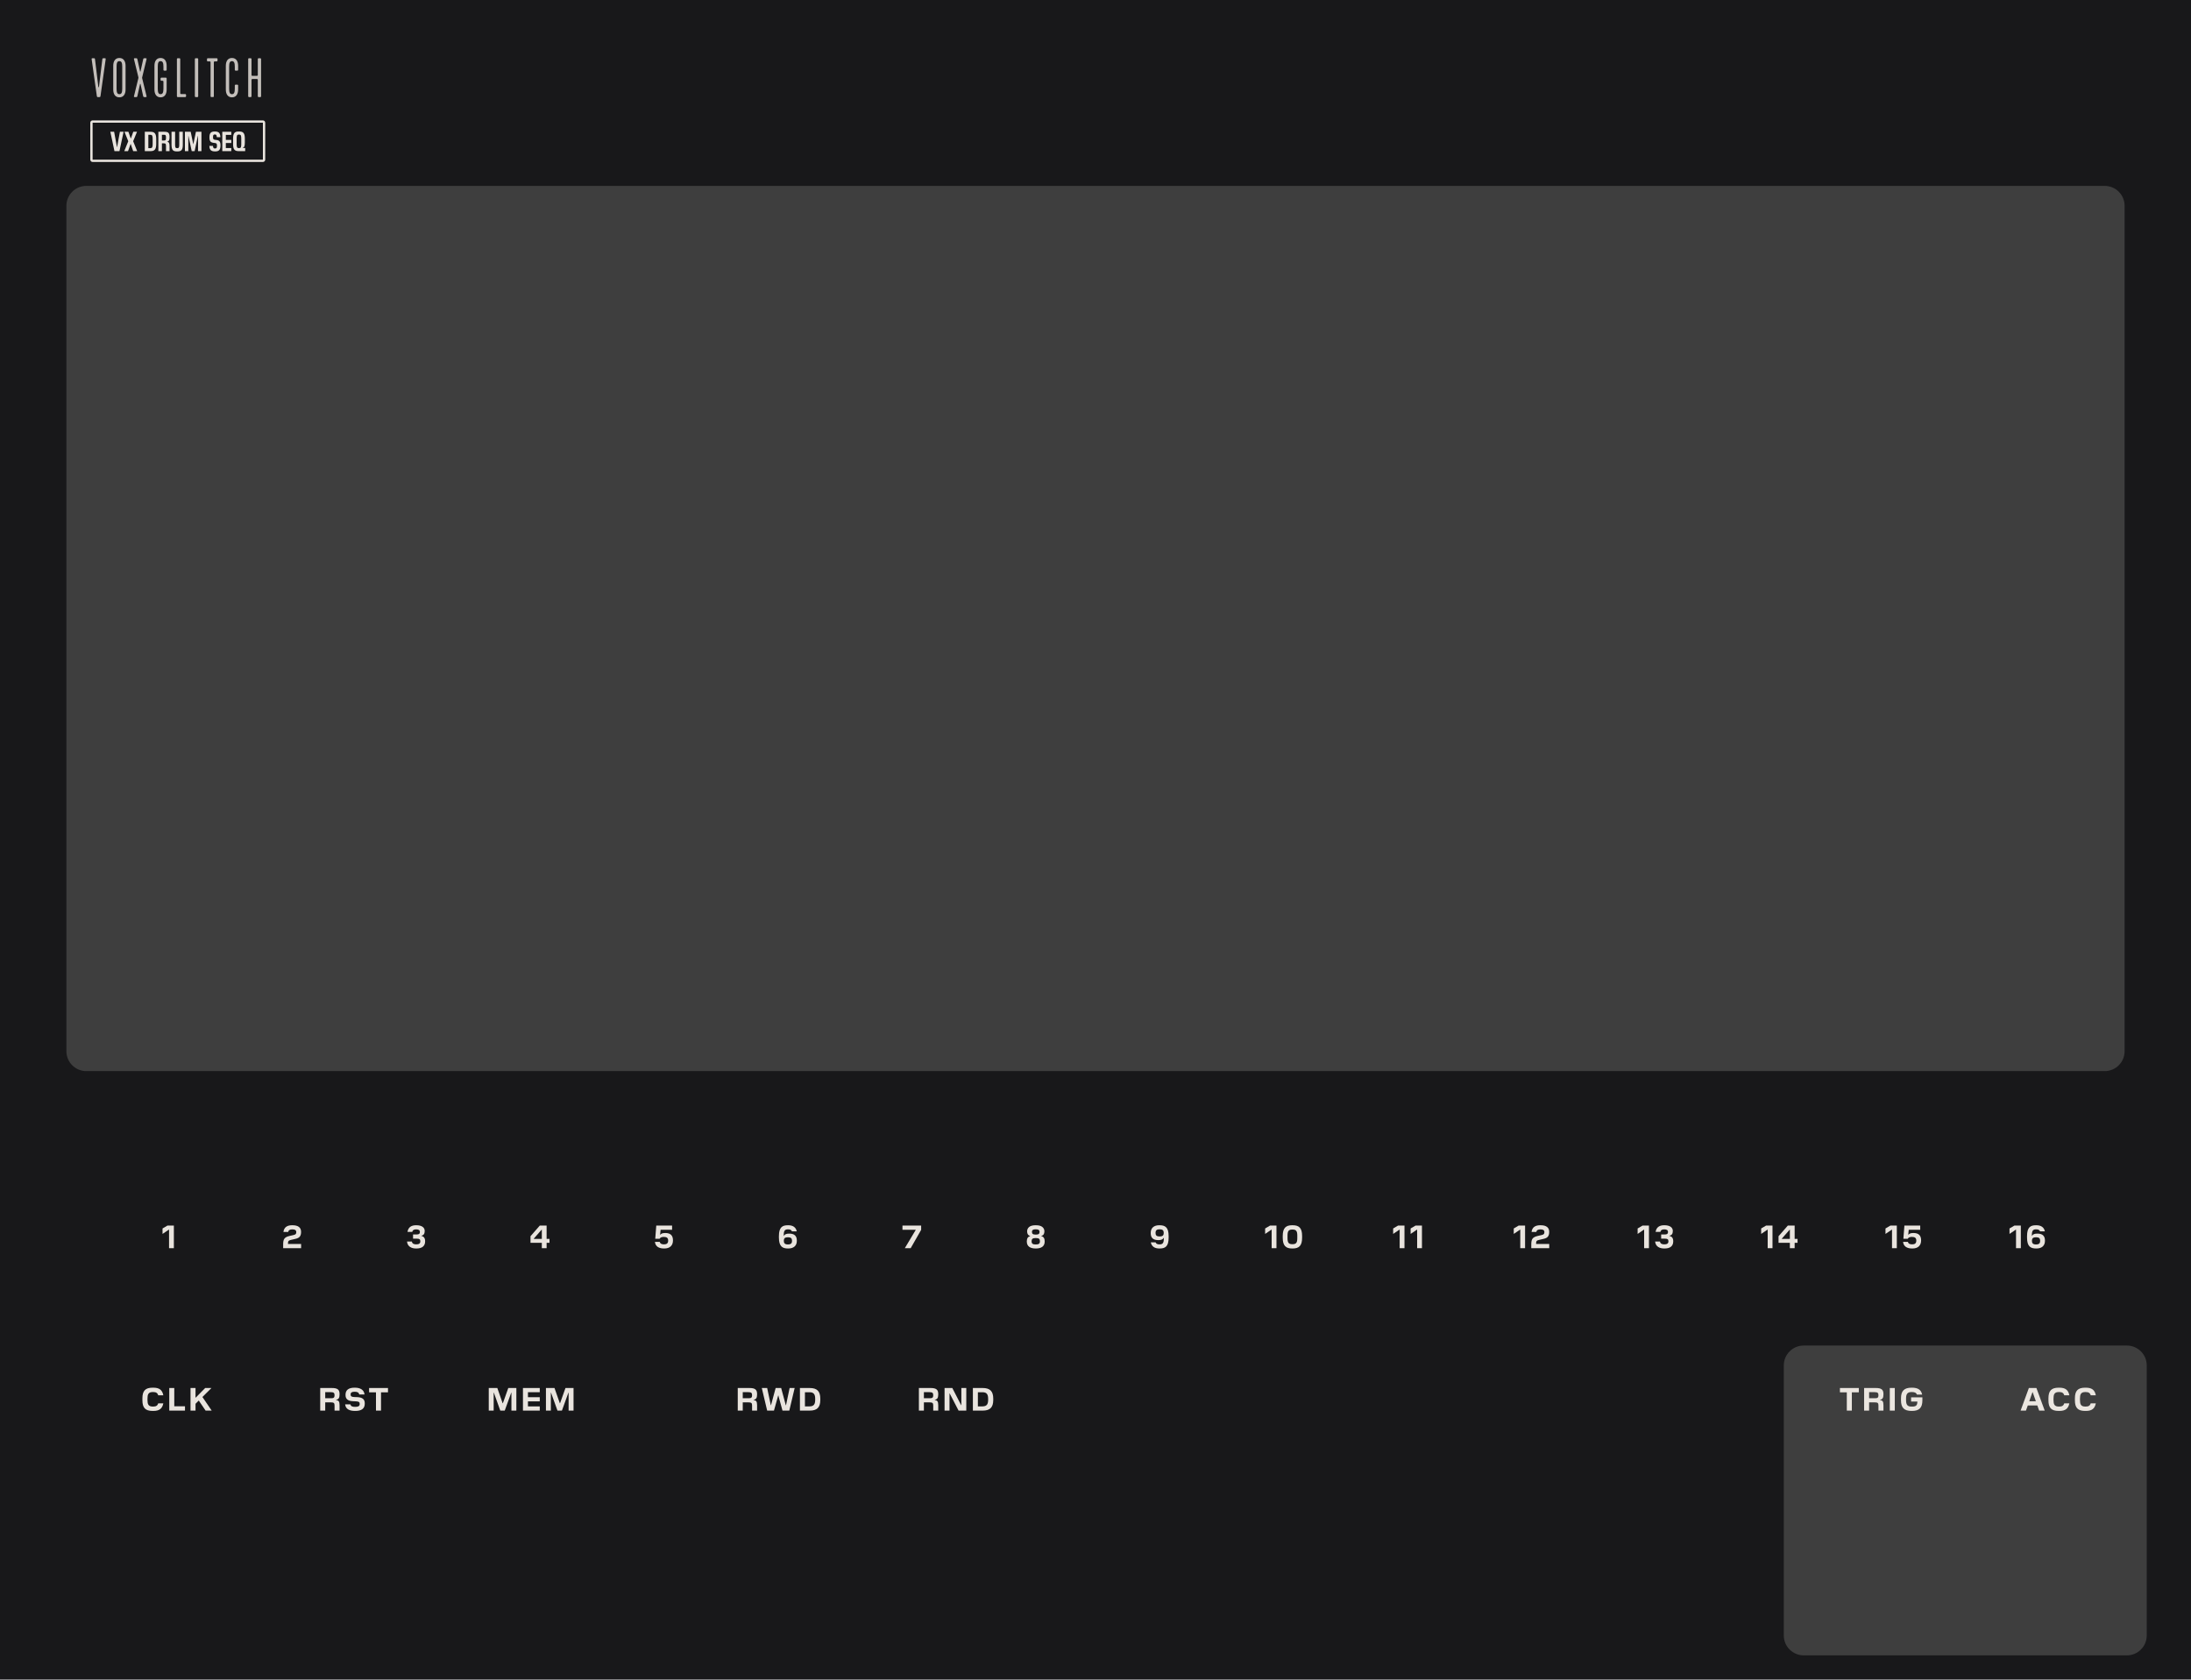
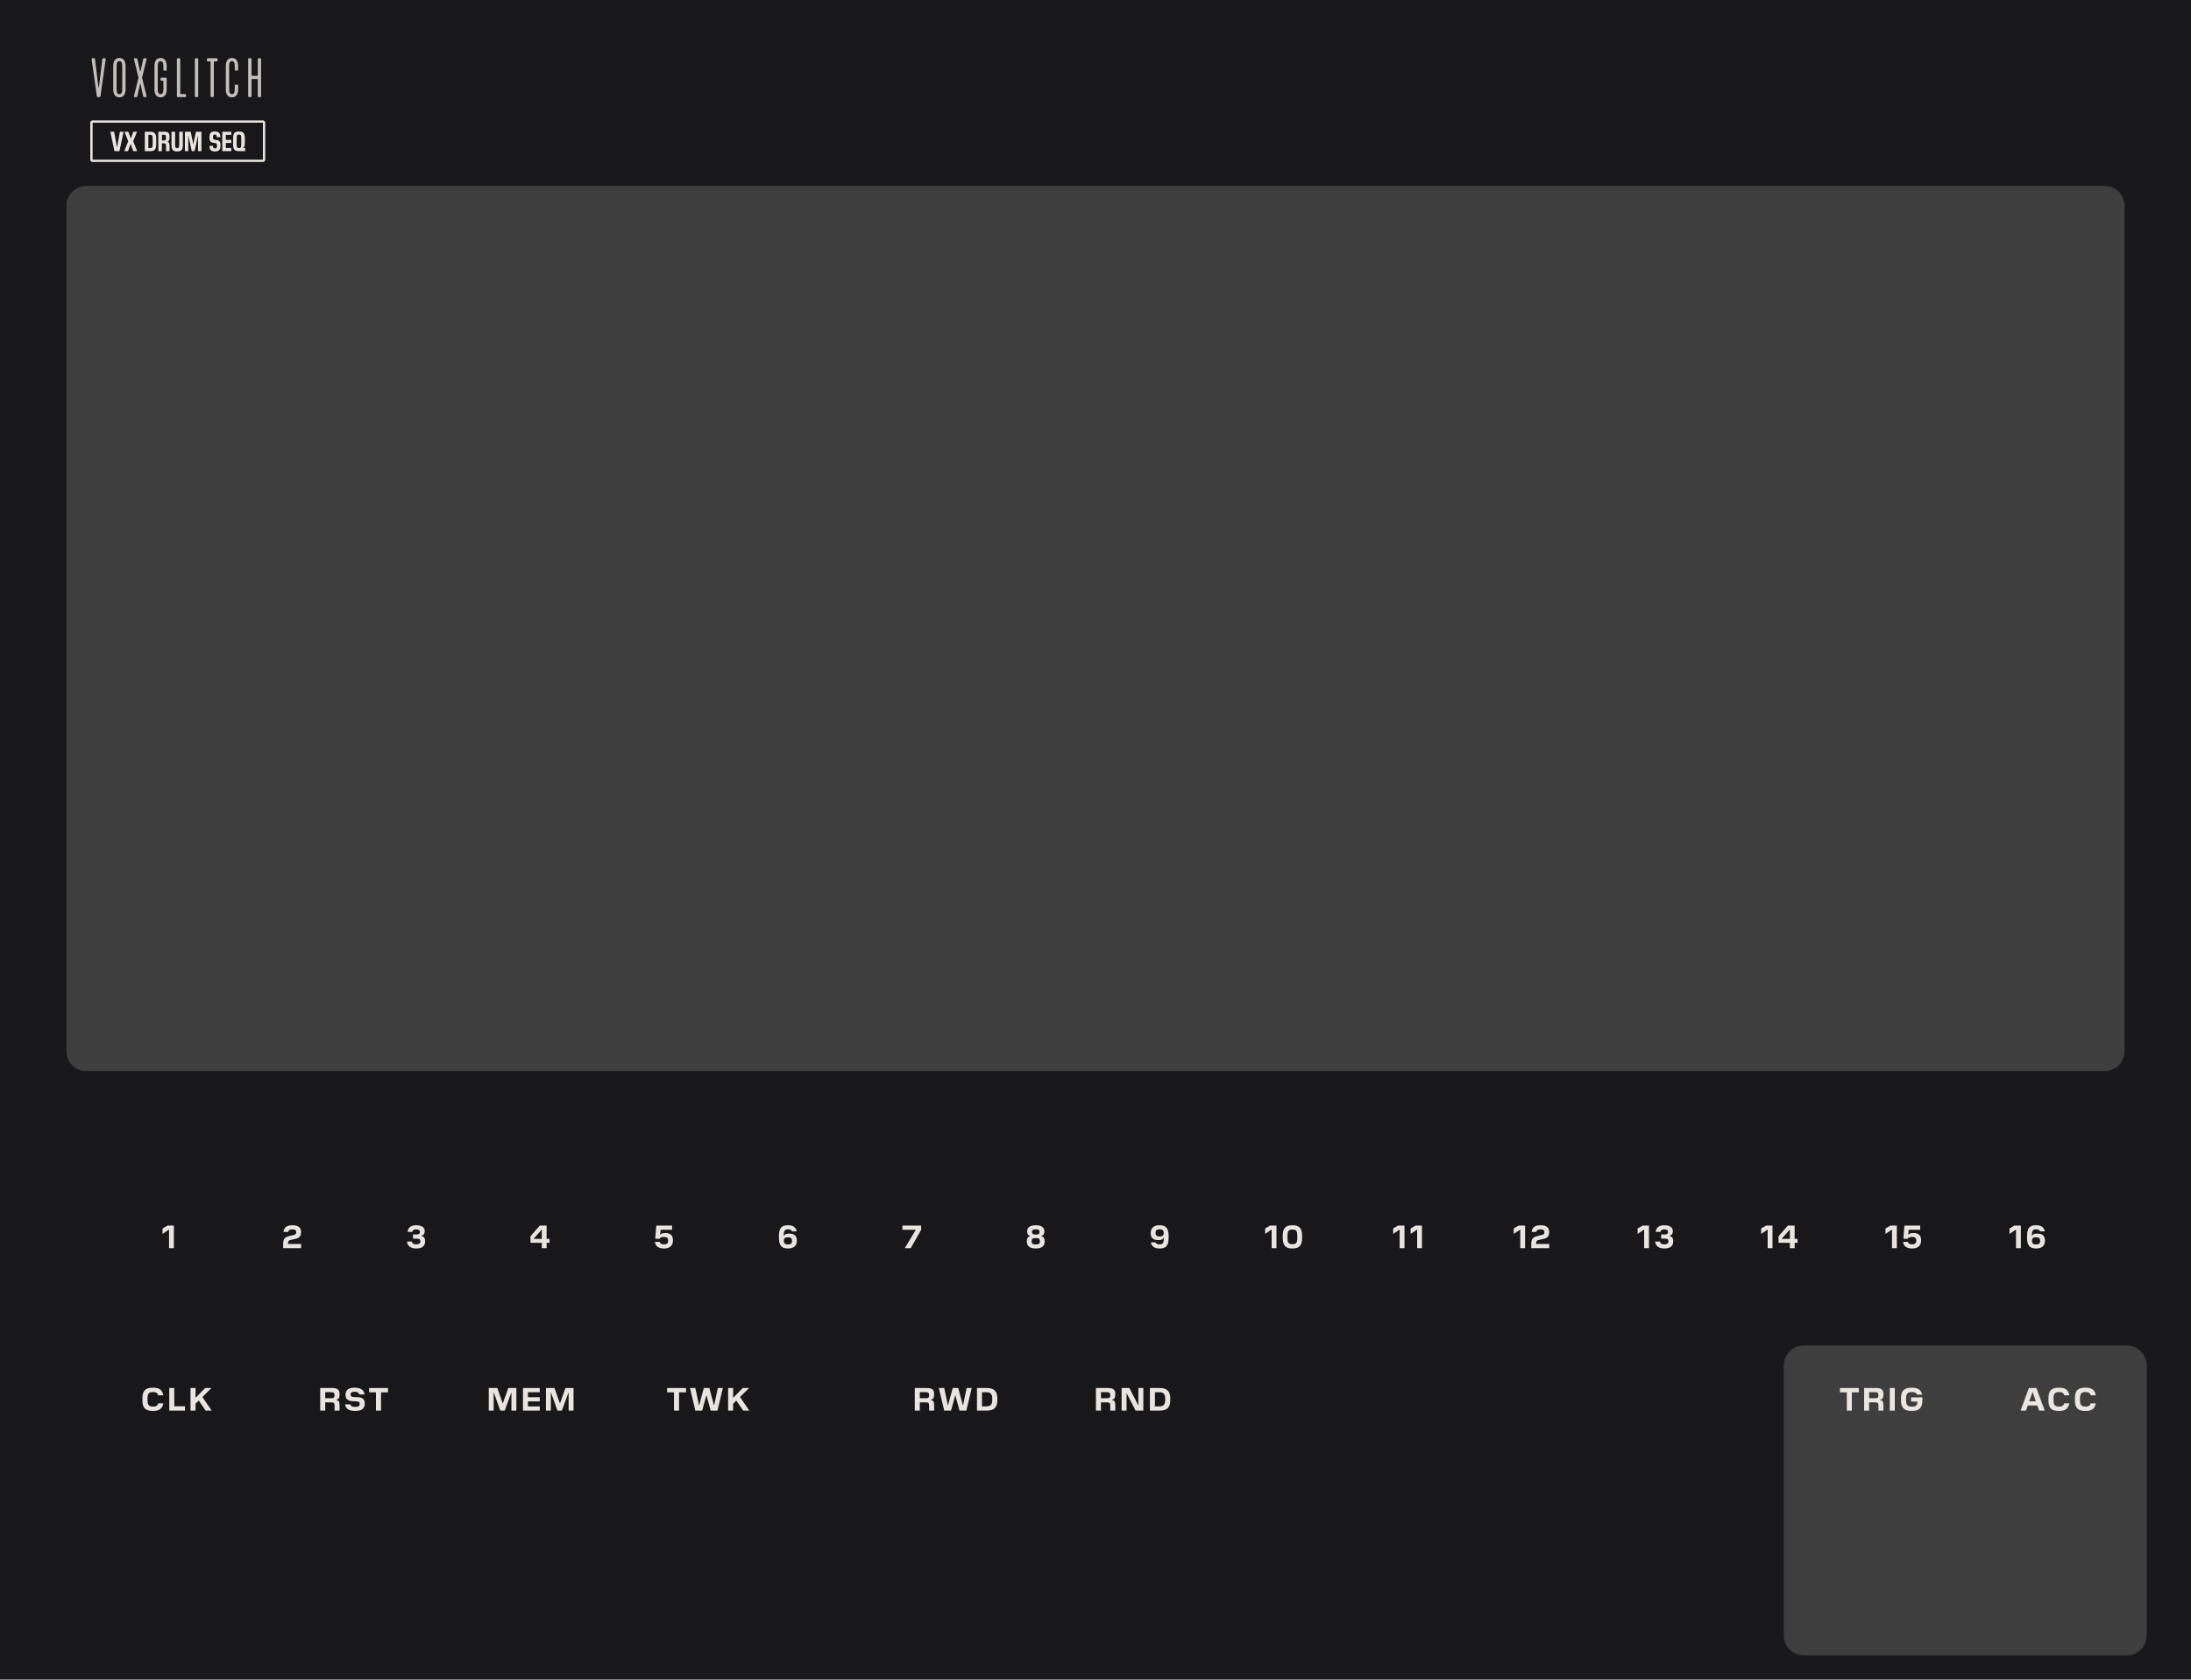
<svg xmlns="http://www.w3.org/2000/svg" version="1.1" id="vx_drum_sequencer_panel" width="167.64mm" height="128.5mm" viewBox="0 0 495 379.429">
  <rect x="0" y="0" width="495.0" height="379.429" style="fill:#18181a;fill-opacity:1;opacity:1;stroke:none" id="dark_background" />
  <g id="layer_background">
    <rect id="panel_background" x="0" y="0" width="495" height="379.429" fill="#18181a" />
    <rect id="grid_area" x="15" y="42" width="465" height="200" rx="4.5" fill="#3e3e3e" />
    <rect id="outputs_plate" x="403" y="304" width="82" height="70" rx="4.5" fill="#3e3e3e" />
  </g>
  <g id="layer_branding">
    <g id="voxglitch_wordmark" transform="matrix(1.041667,0,0,1.041667,8.905,-1.743)">
      <path id="voxglitch_wordmark_path" style="opacity:0.78;fill:#f3ede7;fill-opacity:1;stroke:none" d="m 45.448,22.728 h 0.384 c 0.112,0 0.169,-0.067 0.169,-0.168 v -3.583 c 0,-0.101 0.067,-0.168 0.169,-0.168 h 1.015 c 0.102,0 0.181,0.067 0.181,0.168 v 3.583 c 0,0.101 0.068,0.168 0.169,0.168 h 0.373 c 0.112,0 0.169,-0.067 0.169,-0.168 v -8.086 c 0,-0.101 -0.068,-0.168 -0.169,-0.168 h -0.373 c -0.112,0 -0.169,0.067 -0.169,0.168 v 3.481 c 0,0.101 -0.079,0.168 -0.181,0.168 h -1.015 c -0.102,0 -0.169,-0.067 -0.169,-0.168 v -3.481 c 0,-0.101 -0.067,-0.168 -0.169,-0.168 h -0.384 c -0.112,0 -0.169,0.067 -0.169,0.168 v 8.086 c 0,0.101 0.067,0.168 0.169,0.168 z m -5.02,-1.639 c 0,1.033 0.462,1.696 1.33,1.696 0.88,0 1.342,-0.674 1.342,-1.696 v -0.887 c 0,-0.101 -0.067,-0.168 -0.169,-0.168 h -0.384 c -0.102,0 -0.169,0.067 -0.169,0.168 v 0.674 c 0,0.831 -0.146,1.224 -0.62,1.224 -0.474,0 -0.608,-0.393 -0.608,-1.224 v -4.718 c 0,-0.831 0.135,-1.224 0.608,-1.224 0.473,0 0.62,0.393 0.62,1.224 v 0.674 c 0,0.101 0.067,0.168 0.169,0.168 h 0.384 c 0.102,0 0.169,-0.067 0.169,-0.168 v -0.887 c 0,-1.022 -0.462,-1.696 -1.342,-1.696 -0.868,0 -1.33,0.663 -1.33,1.696 z m -4.085,-6.267 c 0,0.112 0.067,0.168 0.169,0.168 h 0.439 c 0.102,0 0.169,0.067 0.169,0.168 v 7.401 c 0,0.101 0.068,0.168 0.17,0.168 h 0.372 c 0.112,0 0.169,-0.067 0.169,-0.168 v -7.4 c 0,-0.101 0.067,-0.168 0.169,-0.168 h 0.462 c 0.102,0 0.17,-0.067 0.17,-0.168 v -0.349 c 0,-0.112 -0.068,-0.168 -0.17,-0.168 h -1.95 c -0.102,0 -0.169,0.067 -0.169,0.168 z m -2.46,7.906 h 0.384 c 0.112,0 0.169,-0.067 0.169,-0.168 v -8.086 c 0,-0.101 -0.067,-0.168 -0.169,-0.168 h -0.384 c -0.112,0 -0.169,0.067 -0.169,0.168 v 8.086 c 0,0.101 0.068,0.168 0.169,0.168 z m -4.061,-0.168 c 0,0.101 0.067,0.168 0.169,0.168 h 1.646 c 0.102,0 0.169,-0.067 0.169,-0.168 v -0.314 c 0,-0.101 -0.067,-0.168 -0.169,-0.168 h -0.925 c -0.102,0 -0.169,-0.067 -0.169,-0.168 v -7.436 c 0,-0.101 -0.067,-0.168 -0.169,-0.168 h -0.384 c -0.112,0 -0.169,0.067 -0.169,0.168 v 8.086 z m -4.874,-1.471 c 0,1.033 0.462,1.696 1.33,1.696 0.88,0 1.319,-0.674 1.319,-1.696 v -2.404 c 0,-0.101 -0.067,-0.168 -0.169,-0.168 h -0.981 c -0.102,0 -0.169,0.067 -0.169,0.168 v 0.337 c 0,0.112 0.067,0.168 0.169,0.168 h 0.282 c 0.102,0 0.169,0.067 0.169,0.168 v 1.516 c 0,0.831 -0.146,1.224 -0.62,1.224 -0.474,0 -0.608,-0.393 -0.608,-1.224 v -4.716 c 0,-0.831 0.135,-1.224 0.608,-1.224 0.473,0 0.62,0.393 0.62,1.224 v 0.674 c 0,0.101 0.067,0.168 0.169,0.168 h 0.361 c 0.102,0 0.169,-0.067 0.169,-0.168 v -0.887 c 0,-1.022 -0.439,-1.696 -1.319,-1.696 -0.868,0 -1.33,0.663 -1.33,1.696 z m -4.333,1.639 h 0.451 c 0.079,0 0.146,-0.067 0.169,-0.168 l 0.598,-2.684 h 0.091 l 0.586,2.684 c 0.022,0.101 0.102,0.168 0.181,0.168 h 0.439 c 0.079,0 0.136,-0.067 0.113,-0.168 l -0.97,-3.976 0.011,-0.135 0.959,-3.976 c 0.022,-0.101 -0.034,-0.168 -0.113,-0.168 h -0.439 c -0.079,0 -0.146,0.067 -0.169,0.168 l -0.598,2.695 h -0.091 l -0.598,-2.695 c -0.022,-0.101 -0.09,-0.168 -0.169,-0.168 h -0.451 c -0.067,0 -0.135,0.067 -0.112,0.168 l 0.97,3.976 v 0.135 l -0.97,3.976 c -0.023,0.101 0.044,0.168 0.112,0.168 z m -3.882,-1.853 v -4.717 c 0,-0.831 0.135,-1.224 0.609,-1.224 0.485,0 0.62,0.393 0.62,1.224 v 4.717 c 0,0.831 -0.135,1.224 -0.62,1.224 -0.474,0 -0.609,-0.393 -0.609,-1.224 z m -0.722,0.214 c 0,1.033 0.462,1.696 1.331,1.696 0.88,0 1.342,-0.663 1.342,-1.696 v -5.144 c 0,-1.033 -0.462,-1.696 -1.342,-1.696 -0.868,0 -1.331,0.663 -1.331,1.696 z m -3.363,1.639 h 0.406 c 0.113,0 0.169,-0.056 0.191,-0.213 l 1.128,-8.007 c 0.022,-0.168 -0.068,-0.202 -0.169,-0.202 h -0.35 c -0.124,0 -0.191,0.034 -0.203,0.18 l -0.744,6.098 h -0.113 l -0.745,-6.098 c -0.011,-0.146 -0.079,-0.18 -0.203,-0.18 h -0.35 c -0.102,0 -0.192,0.034 -0.169,0.202 l 1.128,8.007 c 0.024,0.157 0.081,0.213 0.193,0.213 z" />
    </g>
    <g id="module_name_box" transform="matrix(1.041667,0,0,1.041667,2.138,0.0457)">
      <path id="module_name_box_path" style="fill:#f3eee8;fill-opacity:0.953;stroke:none" d="m 54.969,26.568 v 8.018 H 18.032 V 26.568 H 54.969 m 0,-0.5 H 18.032 c -0.276,0 -0.5,0.224 -0.5,0.5 v 8.018 c 0,0.276 0.224,0.5 0.5,0.5 H 54.969 c 0.276,0 0.5,-0.224 0.5,-0.5 v -8.018 c 0,-0.276 -0.224,-0.5 -0.5,-0.5 z" />
    </g>
    <g id="module_name_text" aria-label="VX DRUM SEQ">
      <path transform="matrix(0.00625,0,0,0.00625,24.8526,34.1469)" style="fill:#f3eee8;fill-opacity:0.953" d="M491 -700H358L256 -146H251L149 -700H12L161 0H342Z" />
      <path transform="matrix(0.00625,0,0,0.00625,27.9839,34.1469)" style="fill:#f3eee8;fill-opacity:0.953" d="M336 -358 475 -700H340L254 -458H249L164 -700H22L159 -359L15 0H151L243 -260H247L337 0H481Z" />
      <path transform="matrix(0.00625,0,0,0.00625,32.4589,34.1469)" style="fill:#f3eee8;fill-opacity:0.953" d="M454 -439C454 -640 392 -700 245 -700H41V0H245C392 0 454 -60 454 -260ZM243 -592C307 -592 325 -556 325 -448V-251C325 -144 306 -108 243 -108H169V-592Z" />
      <path transform="matrix(0.00625,0,0,0.00625,35.5214,34.1469)" style="fill:#f3eee8;fill-opacity:0.953" d="M169 -282H244C298 -282 317 -272 317 -186V0H445V-178C445 -304 418 -326 364 -338V-343C418 -357 445 -388 445 -501V-514C445 -670 389 -700 256 -700H41V0H169ZM243 -592C296 -592 317 -582 317 -498V-478C317 -395 297 -385 248 -385H169V-592Z" />
      <path transform="matrix(0.00625,0,0,0.00625,38.5276,34.1469)" style="fill:#f3eee8;fill-opacity:0.953" d="M246 10C390 10 444 -39 444 -238V-700H315V-237C315 -132 299 -108 244 -108H236C181 -108 165 -132 165 -237V-700H36V-238C36 -39 90 10 234 10H246Z" />
      <path transform="matrix(0.00625,0,0,0.00625,41.5214,34.1469)" style="fill:#f3eee8;fill-opacity:0.953" d="M638 -700H439L347 -258H341L250 -700H41V0H164V-549H169L287 0H392L509 -549H515V0H638Z" />
      <path transform="matrix(0.00625,0,0,0.00625,47.1464,34.1469)" style="fill:#f3eee8;fill-opacity:0.953" d="M233 10C361 10 427 -37 427 -197V-211C427 -344 387 -390 277 -404L227 -410C170 -417 157 -439 157 -500V-514C157 -583 175 -603 223 -603C270 -603 290 -587 294 -504H424C420 -660 356 -710 230 -710H218C86 -710 28 -660 28 -504V-493C28 -360 69 -314 179 -300L229 -294C286 -286 299 -266 299 -203V-186C299 -115 279 -96 228 -96C185 -96 159 -111 155 -190H24C27 -115 45 -62 78 -33C111 -4 160 10 223 10H233Z" />
      <path transform="matrix(0.00625,0,0,0.00625,49.9651,34.1469)" style="fill:#f3eee8;fill-opacity:0.953" d="M366 -112H169V-294H366V-407H169V-588H366V-700H41V0H366Z" />
      <path transform="matrix(0.00625,0,0,0.00625,52.4464,34.1469)" style="fill:#f3eee8;fill-opacity:0.953" d="M471 -113H383V-118C433 -138 459 -172 459 -313V-451C459 -652 401 -710 255 -710H238C91 -710 34 -652 34 -449V-260C34 -58 91 0 238 0H471ZM243 -109C210 -109 189 -119 178 -140C168 -161 163 -198 163 -251V-458C163 -512 168 -549 178 -569C189 -590 210 -600 243 -600H250C283 -600 304 -590 314 -569C325 -549 330 -512 330 -458V-251C330 -198 325 -161 315 -140C305 -119 284 -109 251 -109Z" />
    </g>
  </g>
  <g id="layer_anchors">
+     
    
    
    
    
    
    
    
    
    
    
    
    
    
    
    
    
    
    
    
    
    
    
    
    
  </g>
  <g id="layer_labels">
    <g id="label_mem_1" aria-label="1">
      <path transform="matrix(0.007292,0,0,0.007292,36.4432,282)" style="fill:#f3eee8;fill-opacity:0.953" d="M389 -700H190L38 -610V-441L234 -574H240V0H389Z" />
    </g>
    <g id="label_mem_2" aria-label="2">
      <path transform="matrix(0.007292,0,0,0.007292,63.6812,282)" style="fill:#f3eee8;fill-opacity:0.953" d="M596 -130H189V-144C189 -221 208 -239 286 -257L421 -288C488 -303 533 -327 558 -362C583 -397 595 -442 595 -499V-507C595 -639 506 -710 329 -710H316C177 -710 68 -658 48 -502H197C206 -561 252 -582 328 -582C407 -582 446 -555 446 -500V-495C446 -444 428 -422 363 -407L241 -379C79 -341 40 -282 40 -118V0H596Z" />
    </g>
    <g id="label_mem_3" aria-label="3">
      <path transform="matrix(0.007292,0,0,0.007292,91.6703,282)" style="fill:#f3eee8;fill-opacity:0.953" d="M334 10C505 10 600 -66 600 -210V-217C600 -314 556 -363 485 -379V-385C553 -401 587 -446 587 -529V-535C587 -646 487 -710 330 -710H319C181 -710 78 -655 54 -505H203C215 -568 267 -582 324 -582C395 -582 438 -561 438 -502V-496C438 -448 410 -424 337 -424H226V-294H344C427 -294 451 -272 451 -215V-208C451 -148 410 -118 327 -118C260 -118 201 -134 189 -205H39C55 -47 181 10 319 10H334Z" />
    </g>
    <g id="label_mem_4" aria-label="4">
      <path transform="matrix(0.007292,0,0,0.007292,119.5974,282)" style="fill:#f3eee8;fill-opacity:0.953" d="M534 -166H624V-288H534V-700H323L35 -370V-166H386V0H534ZM138 -296 380 -573H386V-288H138Z" />
    </g>
    <g id="label_mem_5" aria-label="5">
      <path transform="matrix(0.007292,0,0,0.007292,147.663,282)" style="fill:#f3eee8;fill-opacity:0.953" d="M334 10C498 10 600 -78 600 -237V-245C600 -388 527 -470 364 -470C281 -470 238 -453 209 -418H202L217 -570H573V-700H83L51 -291H186C207 -334 257 -349 318 -349C409 -349 451 -315 451 -238V-230C451 -155 409 -118 326 -118C257 -118 206 -134 191 -195H41C57 -48 171 10 320 10H334Z" />
    </g>
    <g id="label_mem_6" aria-label="6">
      <path transform="matrix(0.007292,0,0,0.007292,175.6849,282)" style="fill:#f3eee8;fill-opacity:0.953" d="M333 10C494 10 595 -74 595 -227V-234C595 -373 527 -451 359 -451C264 -451 219 -426 196 -383H190V-410C190 -551 233 -583 323 -583C388 -583 425 -565 444 -520H593C565 -647 476 -710 327 -710H319C152 -710 40 -655 40 -374V-326C40 -45 156 10 324 10ZM319 -115C226 -115 192 -153 192 -222V-231C192 -302 226 -338 319 -338C414 -338 446 -302 446 -231V-222C446 -153 412 -115 319 -115Z" />
    </g>
    <g id="label_mem_7" aria-label="7">
      <path transform="matrix(0.007292,0,0,0.007292,203.6776,282)" style="fill:#f3eee8;fill-opacity:0.953" d="M608 -568V-700H29V-570H439V-563L102 0H284Z" />
    </g>
    <g id="label_mem_8" aria-label="8">
      <path transform="matrix(0.007292,0,0,0.007292,231.6885,282)" style="fill:#f3eee8;fill-opacity:0.953" d="M321 10C486 10 594 -54 594 -206V-213C594 -302 560 -355 491 -372V-380C554 -395 585 -445 585 -517V-522C585 -577 564 -622 521 -657C479 -692 412 -710 320 -710H314C222 -710 155 -692 113 -657C71 -622 50 -577 50 -522V-517C50 -445 80 -395 143 -380V-372C75 -355 41 -302 40 -213V-206C40 -54 149 10 313 10ZM295 -422C234 -422 200 -444 200 -497V-503C200 -566 240 -584 317 -584C394 -584 435 -566 435 -503V-497C435 -444 402 -422 339 -422ZM317 -115C230 -115 189 -136 189 -211V-219C189 -282 222 -312 295 -312H340C415 -312 446 -282 446 -219V-211C446 -136 404 -115 317 -115Z" />
    </g>
    <g id="label_mem_9" aria-label="9">
      <path transform="matrix(0.007292,0,0,0.007292,259.6849,282)" style="fill:#f3eee8;fill-opacity:0.953" d="M302 -710C139 -710 40 -626 40 -473V-466C40 -327 108 -249 276 -249C371 -249 416 -274 439 -317H445V-290C445 -149 401 -117 312 -117C245 -117 208 -135 191 -180H42C70 -53 159 10 308 10H316C483 10 595 -45 595 -326V-374C595 -655 479 -710 311 -710ZM316 -585C409 -585 443 -547 443 -478V-469C443 -398 409 -362 316 -362C223 -362 189 -398 189 -469V-478C189 -547 223 -585 316 -585Z" />
    </g>
    <g id="label_mem_10" aria-label="10">
      <path transform="matrix(0.007292,0,0,0.007292,285.5474,282)" style="fill:#f3eee8;fill-opacity:0.953" d="M389 -700H190L38 -610V-441L234 -574H240V0H389Z" />
      <path transform="matrix(0.007292,0,0,0.007292,289.4943,282)" style="fill:#f3eee8;fill-opacity:0.953" d="M350 10C542 10 642 -72 642 -321V-379C642 -628 545 -710 350 -710H333C142 -710 42 -628 42 -379V-321C42 -72 142 10 333 10ZM342 -123C229 -123 190 -165 190 -310V-390C190 -535 229 -577 342 -577C454 -577 493 -535 493 -390V-310C493 -165 454 -123 342 -123Z" />
    </g>
    <g id="label_mem_11" aria-label="11">
      <path transform="matrix(0.007292,0,0,0.007292,314.4698,282)" style="fill:#f3eee8;fill-opacity:0.953" d="M389 -700H190L38 -610V-441L234 -574H240V0H389Z" />
      <path transform="matrix(0.007292,0,0,0.007292,318.4167,282)" style="fill:#f3eee8;fill-opacity:0.953" d="M389 -700H190L38 -610V-441L234 -574H240V0H389Z" />
    </g>
    <g id="label_mem_12" aria-label="12">
      <path transform="matrix(0.007292,0,0,0.007292,341.7151,282)" style="fill:#f3eee8;fill-opacity:0.953" d="M389 -700H190L38 -610V-441L234 -574H240V0H389Z" />
      <path transform="matrix(0.007292,0,0,0.007292,345.662,282)" style="fill:#f3eee8;fill-opacity:0.953" d="M596 -130H189V-144C189 -221 208 -239 286 -257L421 -288C488 -303 533 -327 558 -362C583 -397 595 -442 595 -499V-507C595 -639 506 -710 329 -710H316C177 -710 68 -658 48 -502H197C206 -561 252 -582 328 -582C407 -582 446 -555 446 -500V-495C446 -444 428 -422 363 -407L241 -379C79 -341 40 -282 40 -118V0H596Z" />
    </g>
    <g id="label_mem_13" aria-label="13">
      <path transform="matrix(0.007292,0,0,0.007292,369.7005,282)" style="fill:#f3eee8;fill-opacity:0.953" d="M389 -700H190L38 -610V-441L234 -574H240V0H389Z" />
      <path transform="matrix(0.007292,0,0,0.007292,373.6474,282)" style="fill:#f3eee8;fill-opacity:0.953" d="M334 10C505 10 600 -66 600 -210V-217C600 -314 556 -363 485 -379V-385C553 -401 587 -446 587 -529V-535C587 -646 487 -710 330 -710H319C181 -710 78 -655 54 -505H203C215 -568 267 -582 324 -582C395 -582 438 -561 438 -502V-496C438 -448 410 -424 337 -424H226V-294H344C427 -294 451 -272 451 -215V-208C451 -148 410 -118 327 -118C260 -118 201 -134 189 -205H39C55 -47 181 10 319 10H334Z" />
    </g>
    <g id="label_mem_14" aria-label="14">
      <path transform="matrix(0.007292,0,0,0.007292,397.613,282)" style="fill:#f3eee8;fill-opacity:0.953" d="M389 -700H190L38 -610V-441L234 -574H240V0H389Z" />
      <path transform="matrix(0.007292,0,0,0.007292,401.5599,282)" style="fill:#f3eee8;fill-opacity:0.953" d="M534 -166H624V-288H534V-700H323L35 -370V-166H386V0H534ZM138 -296 380 -573H386V-288H138Z" />
    </g>
    <g id="label_mem_15" aria-label="15">
      <path transform="matrix(0.007292,0,0,0.007292,425.7005,282)" style="fill:#f3eee8;fill-opacity:0.953" d="M389 -700H190L38 -610V-441L234 -574H240V0H389Z" />
      <path transform="matrix(0.007292,0,0,0.007292,429.6474,282)" style="fill:#f3eee8;fill-opacity:0.953" d="M334 10C498 10 600 -78 600 -237V-245C600 -388 527 -470 364 -470C281 -470 238 -453 209 -418H202L217 -570H573V-700H83L51 -291H186C207 -334 257 -349 318 -349C409 -349 451 -315 451 -238V-230C451 -155 409 -118 326 -118C257 -118 206 -134 191 -195H41C57 -48 171 10 320 10H334Z" />
    </g>
    <g id="label_mem_16" aria-label="16">
      <path transform="matrix(0.007292,0,0,0.007292,453.7188,282)" style="fill:#f3eee8;fill-opacity:0.953" d="M389 -700H190L38 -610V-441L234 -574H240V0H389Z" />
      <path transform="matrix(0.007292,0,0,0.007292,457.6656,282)" style="fill:#f3eee8;fill-opacity:0.953" d="M333 10C494 10 595 -74 595 -227V-234C595 -373 527 -451 359 -451C264 -451 219 -426 196 -383H190V-410C190 -551 233 -583 323 -583C388 -583 425 -565 444 -520H593C565 -647 476 -710 327 -710H319C152 -710 40 -655 40 -374V-326C40 -45 156 10 324 10ZM319 -115C226 -115 192 -153 192 -222V-231C192 -302 226 -338 319 -338C414 -338 446 -302 446 -231V-222C446 -153 412 -115 319 -115Z" />
    </g>
    <g id="label_clk" aria-label="CLK">
      <path transform="matrix(0.007292,0,0,0.007292,31.8604,318.7)" style="fill:#f3eee8;fill-opacity:0.953" d="M382 10C574 10 659 -66 691 -225H532C512 -153 464 -125 377 -125H364C225 -125 200 -202 200 -329V-371C200 -498 225 -575 364 -575H377C464 -575 512 -547 532 -475H691C659 -634 574 -710 382 -710H359C133 -710 43 -612 43 -381V-319C43 -88 133 10 359 10H382Z" />
      <path transform="matrix(0.007292,0,0,0.007292,37.8417,318.7)" style="fill:#f3eee8;fill-opacity:0.953" d="M542 -134H210V-700H55V0H542Z" />
      <path transform="matrix(0.007292,0,0,0.007292,42.6417,318.7)" style="fill:#f3eee8;fill-opacity:0.953" d="M210 -211 306 -308H313L522 0H711L424 -421L703 -700H509L216 -402H210V-700H55V0H210Z" />
    </g>
    <g id="label_rst" aria-label="RST">
      <path transform="matrix(0.007292,0,0,0.007292,71.9443,318.7)" style="fill:#f3eee8;fill-opacity:0.953" d="M210 -255H382C474 -255 499 -238 499 -159V0H654V-169C654 -291 621 -316 547 -328V-335C622 -347 654 -393 654 -497V-515C654 -651 590 -700 416 -700H55V0H210ZM383 -571C471 -571 499 -549 499 -478V-472C499 -405 471 -383 399 -383H210V-571Z" />
      <path transform="matrix(0.007292,0,0,0.007292,77.7432,318.7)" style="fill:#f3eee8;fill-opacity:0.953" d="M348 10C525 10 640 -51 640 -216V-225C640 -352 566 -410 411 -417L316 -420C225 -424 202 -446 202 -497V-502C202 -561 240 -584 327 -584C403 -584 454 -567 469 -500H632C620 -641 502 -710 336 -710H324C137 -710 44 -636 44 -489V-482C44 -357 120 -298 273 -291L369 -287C458 -283 483 -261 483 -210V-201C483 -138 436 -116 343 -116C277 -116 209 -125 195 -193H32C48 -45 167 10 339 10H348Z" />
      <path transform="matrix(0.007292,0,0,0.007292,83.2797,318.7)" style="fill:#f3eee8;fill-opacity:0.953" d="M384 -566H600V-700H15V-566H228V0H384Z" />
    </g>
    <g id="label_mem" aria-label="MEM">
      <path transform="matrix(0.007292,0,0,0.007292,110.0229,318.7)" style="fill:#f3eee8;fill-opacity:0.953" d="M910 -700H660L492 -228H485L320 -700H55V0H207V-555H213L412 0H550L751 -555H757V0H910Z" />
      <path transform="matrix(0.007292,0,0,0.007292,117.7469,318.7)" style="fill:#f3eee8;fill-opacity:0.953" d="M576 -130H210V-286H576V-415H210V-570H576V-700H55V0H576Z" />
      <path transform="matrix(0.007292,0,0,0.007292,122.9406,318.7)" style="fill:#f3eee8;fill-opacity:0.953" d="M910 -700H660L492 -228H485L320 -700H55V0H207V-555H213L412 0H550L751 -555H757V0H910Z" />
    </g>
+     <g id="label_twk" aria-label="TWK">
+       <path transform="matrix(0.007292,0,0,0.007292,150.6099,318.7)" style="fill:#f3eee8;fill-opacity:0.953" d="M384 -566H600V-700H15V-566H228V0H384Z" />
+       <path transform="matrix(0.007292,0,0,0.007292,155.7818,318.7)" style="fill:#f3eee8;fill-opacity:0.953" d="M1032 -700H876L764 -167H757L614 -700H443L299 -167H293L180 -700H14L180 0H391L524 -478L655 0H866Z" />
+       <path transform="matrix(0.007292,0,0,0.007292,164.0964,318.7)" style="fill:#f3eee8;fill-opacity:0.953" d="M210 -211 306 -308H313L522 0H711L424 -421L703 -700H509L216 -402H210V-700H55V0H210Z" />
+     </g>
    <g id="label_rewind" aria-label="RWD">
-       <path transform="matrix(0.007292,0,0,0.007292,166.2745,318.7)" style="fill:#f3eee8;fill-opacity:0.953" d="M210 -255H382C474 -255 499 -238 499 -159V0H654V-169C654 -291 621 -316 547 -328V-335C622 -347 654 -393 654 -497V-515C654 -651 590 -700 416 -700H55V0H210ZM383 -571C471 -571 499 -549 499 -478V-472C499 -405 471 -383 399 -383H210V-571Z" />
-       <path transform="matrix(0.007292,0,0,0.007292,172.0078,318.7)" style="fill:#f3eee8;fill-opacity:0.953" d="M1032 -700H876L764 -167H757L614 -700H443L299 -167H293L180 -700H14L180 0H391L524 -478L655 0H866Z" />
-       <path transform="matrix(0.007292,0,0,0.007292,180.3224,318.7)" style="fill:#f3eee8;fill-opacity:0.953" d="M686 -370C686 -601 584 -700 359 -700H55V0H359C584 0 686 -98 686 -329ZM357 -569C495 -569 528 -488 528 -361V-339C528 -210 495 -133 357 -131H210V-569Z" />
+       <path transform="matrix(0.007292,0,0,0.007292,206.2745,318.7)" style="fill:#f3eee8;fill-opacity:0.953" d="M210 -255H382C474 -255 499 -238 499 -159V0H654V-169C654 -291 621 -316 547 -328V-335C622 -347 654 -393 654 -497V-515C654 -651 590 -700 416 -700H55V0H210ZM383 -571C471 -571 499 -549 499 -478V-472C499 -405 471 -383 399 -383H210V-571Z" />
+       <path transform="matrix(0.007292,0,0,0.007292,212.0078,318.7)" style="fill:#f3eee8;fill-opacity:0.953" d="M1032 -700H876L764 -167H757L614 -700H443L299 -167H293L180 -700H14L180 0H391L524 -478L655 0H866Z" />
+       <path transform="matrix(0.007292,0,0,0.007292,220.3224,318.7)" style="fill:#f3eee8;fill-opacity:0.953" d="M686 -370C686 -601 584 -700 359 -700H55V0H359C584 0 686 -98 686 -329ZM357 -569C495 -569 528 -488 528 -361V-339C528 -210 495 -133 357 -131H210V-569Z" />
    </g>
    <g id="label_random" aria-label="RND">
-       <path transform="matrix(0.007292,0,0,0.007292,207.2005,318.7)" style="fill:#f3eee8;fill-opacity:0.953" d="M210 -255H382C474 -255 499 -238 499 -159V0H654V-169C654 -291 621 -316 547 -328V-335C622 -347 654 -393 654 -497V-515C654 -651 590 -700 416 -700H55V0H210ZM383 -571C471 -571 499 -549 499 -478V-472C499 -405 471 -383 399 -383H210V-571Z" />
-       <path transform="matrix(0.007292,0,0,0.007292,212.9995,318.7)" style="fill:#f3eee8;fill-opacity:0.953" d="M728 -700H575V-168H569L295 -700H55V0H208V-531H214L489 0H728Z" />
-       <path transform="matrix(0.007292,0,0,0.007292,219.3964,318.7)" style="fill:#f3eee8;fill-opacity:0.953" d="M686 -370C686 -601 584 -700 359 -700H55V0H359C584 0 686 -98 686 -329ZM357 -569C495 -569 528 -488 528 -361V-339C528 -210 495 -133 357 -131H210V-569Z" />
+       <path transform="matrix(0.007292,0,0,0.007292,247.2005,318.7)" style="fill:#f3eee8;fill-opacity:0.953" d="M210 -255H382C474 -255 499 -238 499 -159V0H654V-169C654 -291 621 -316 547 -328V-335C622 -347 654 -393 654 -497V-515C654 -651 590 -700 416 -700H55V0H210ZM383 -571C471 -571 499 -549 499 -478V-472C499 -405 471 -383 399 -383H210V-571Z" />
+       <path transform="matrix(0.007292,0,0,0.007292,252.9995,318.7)" style="fill:#f3eee8;fill-opacity:0.953" d="M728 -700H575V-168H569L295 -700H55V0H208V-531H214L489 0H728Z" />
+       <path transform="matrix(0.007292,0,0,0.007292,259.3964,318.7)" style="fill:#f3eee8;fill-opacity:0.953" d="M686 -370C686 -601 584 -700 359 -700H55V0H359C584 0 686 -98 686 -329ZM357 -569C495 -569 528 -488 528 -361V-339C528 -210 495 -133 357 -131H210V-569Z" />
    </g>
    <g id="label_trig" aria-label="TRIG">
      <path transform="matrix(0.007292,0,0,0.007292,415.576,318.7)" style="fill:#f3eee8;fill-opacity:0.953" d="M384 -566H600V-700H15V-566H228V0H384Z" />
      <path transform="matrix(0.007292,0,0,0.007292,420.7479,318.7)" style="fill:#f3eee8;fill-opacity:0.953" d="M210 -255H382C474 -255 499 -238 499 -159V0H654V-169C654 -291 621 -316 547 -328V-335C622 -347 654 -393 654 -497V-515C654 -651 590 -700 416 -700H55V0H210ZM383 -571C471 -571 499 -549 499 -478V-472C499 -405 471 -383 399 -383H210V-571Z" />
      <path transform="matrix(0.007292,0,0,0.007292,426.5469,318.7)" style="fill:#f3eee8;fill-opacity:0.953" d="M210 -700H55V0H210Z" />
      <path transform="matrix(0.007292,0,0,0.007292,429.1667,318.7)" style="fill:#f3eee8;fill-opacity:0.953" d="M383 10C608 10 706 -88 706 -319V-410H356V-281H550C550 -169 516 -124 390 -124H368C229 -124 200 -199 200 -327V-371C200 -498 229 -575 368 -575H385C469 -575 519 -551 536 -496H699C668 -647 563 -710 383 -710H370C143 -710 43 -611 43 -380V-319C43 -88 143 10 370 10H383Z" />
    </g>
    <g id="label_acc" aria-label="ACC">
      <path transform="matrix(0.007292,0,0,0.007292,456.4156,318.7)" style="fill:#f3eee8;fill-opacity:0.953" d="M502 -700H268L12 0H178L235 -160H530L587 0H759ZM386 -570 485 -290H280L379 -570Z" />
      <path transform="matrix(0.007292,0,0,0.007292,462.4771,318.7)" style="fill:#f3eee8;fill-opacity:0.953" d="M382 10C574 10 659 -66 691 -225H532C512 -153 464 -125 377 -125H364C225 -125 200 -202 200 -329V-371C200 -498 225 -575 364 -575H377C464 -575 512 -547 532 -475H691C659 -634 574 -710 382 -710H359C133 -710 43 -612 43 -381V-319C43 -88 133 10 359 10H382Z" />
      <path transform="matrix(0.007292,0,0,0.007292,468.4583,318.7)" style="fill:#f3eee8;fill-opacity:0.953" d="M382 10C574 10 659 -66 691 -225H532C512 -153 464 -125 377 -125H364C225 -125 200 -202 200 -329V-371C200 -498 225 -575 364 -575H377C464 -575 512 -547 532 -475H691C659 -634 574 -710 382 -710H359C133 -710 43 -612 43 -381V-319C43 -88 133 10 359 10H382Z" />
    </g>
  </g>
</svg>
